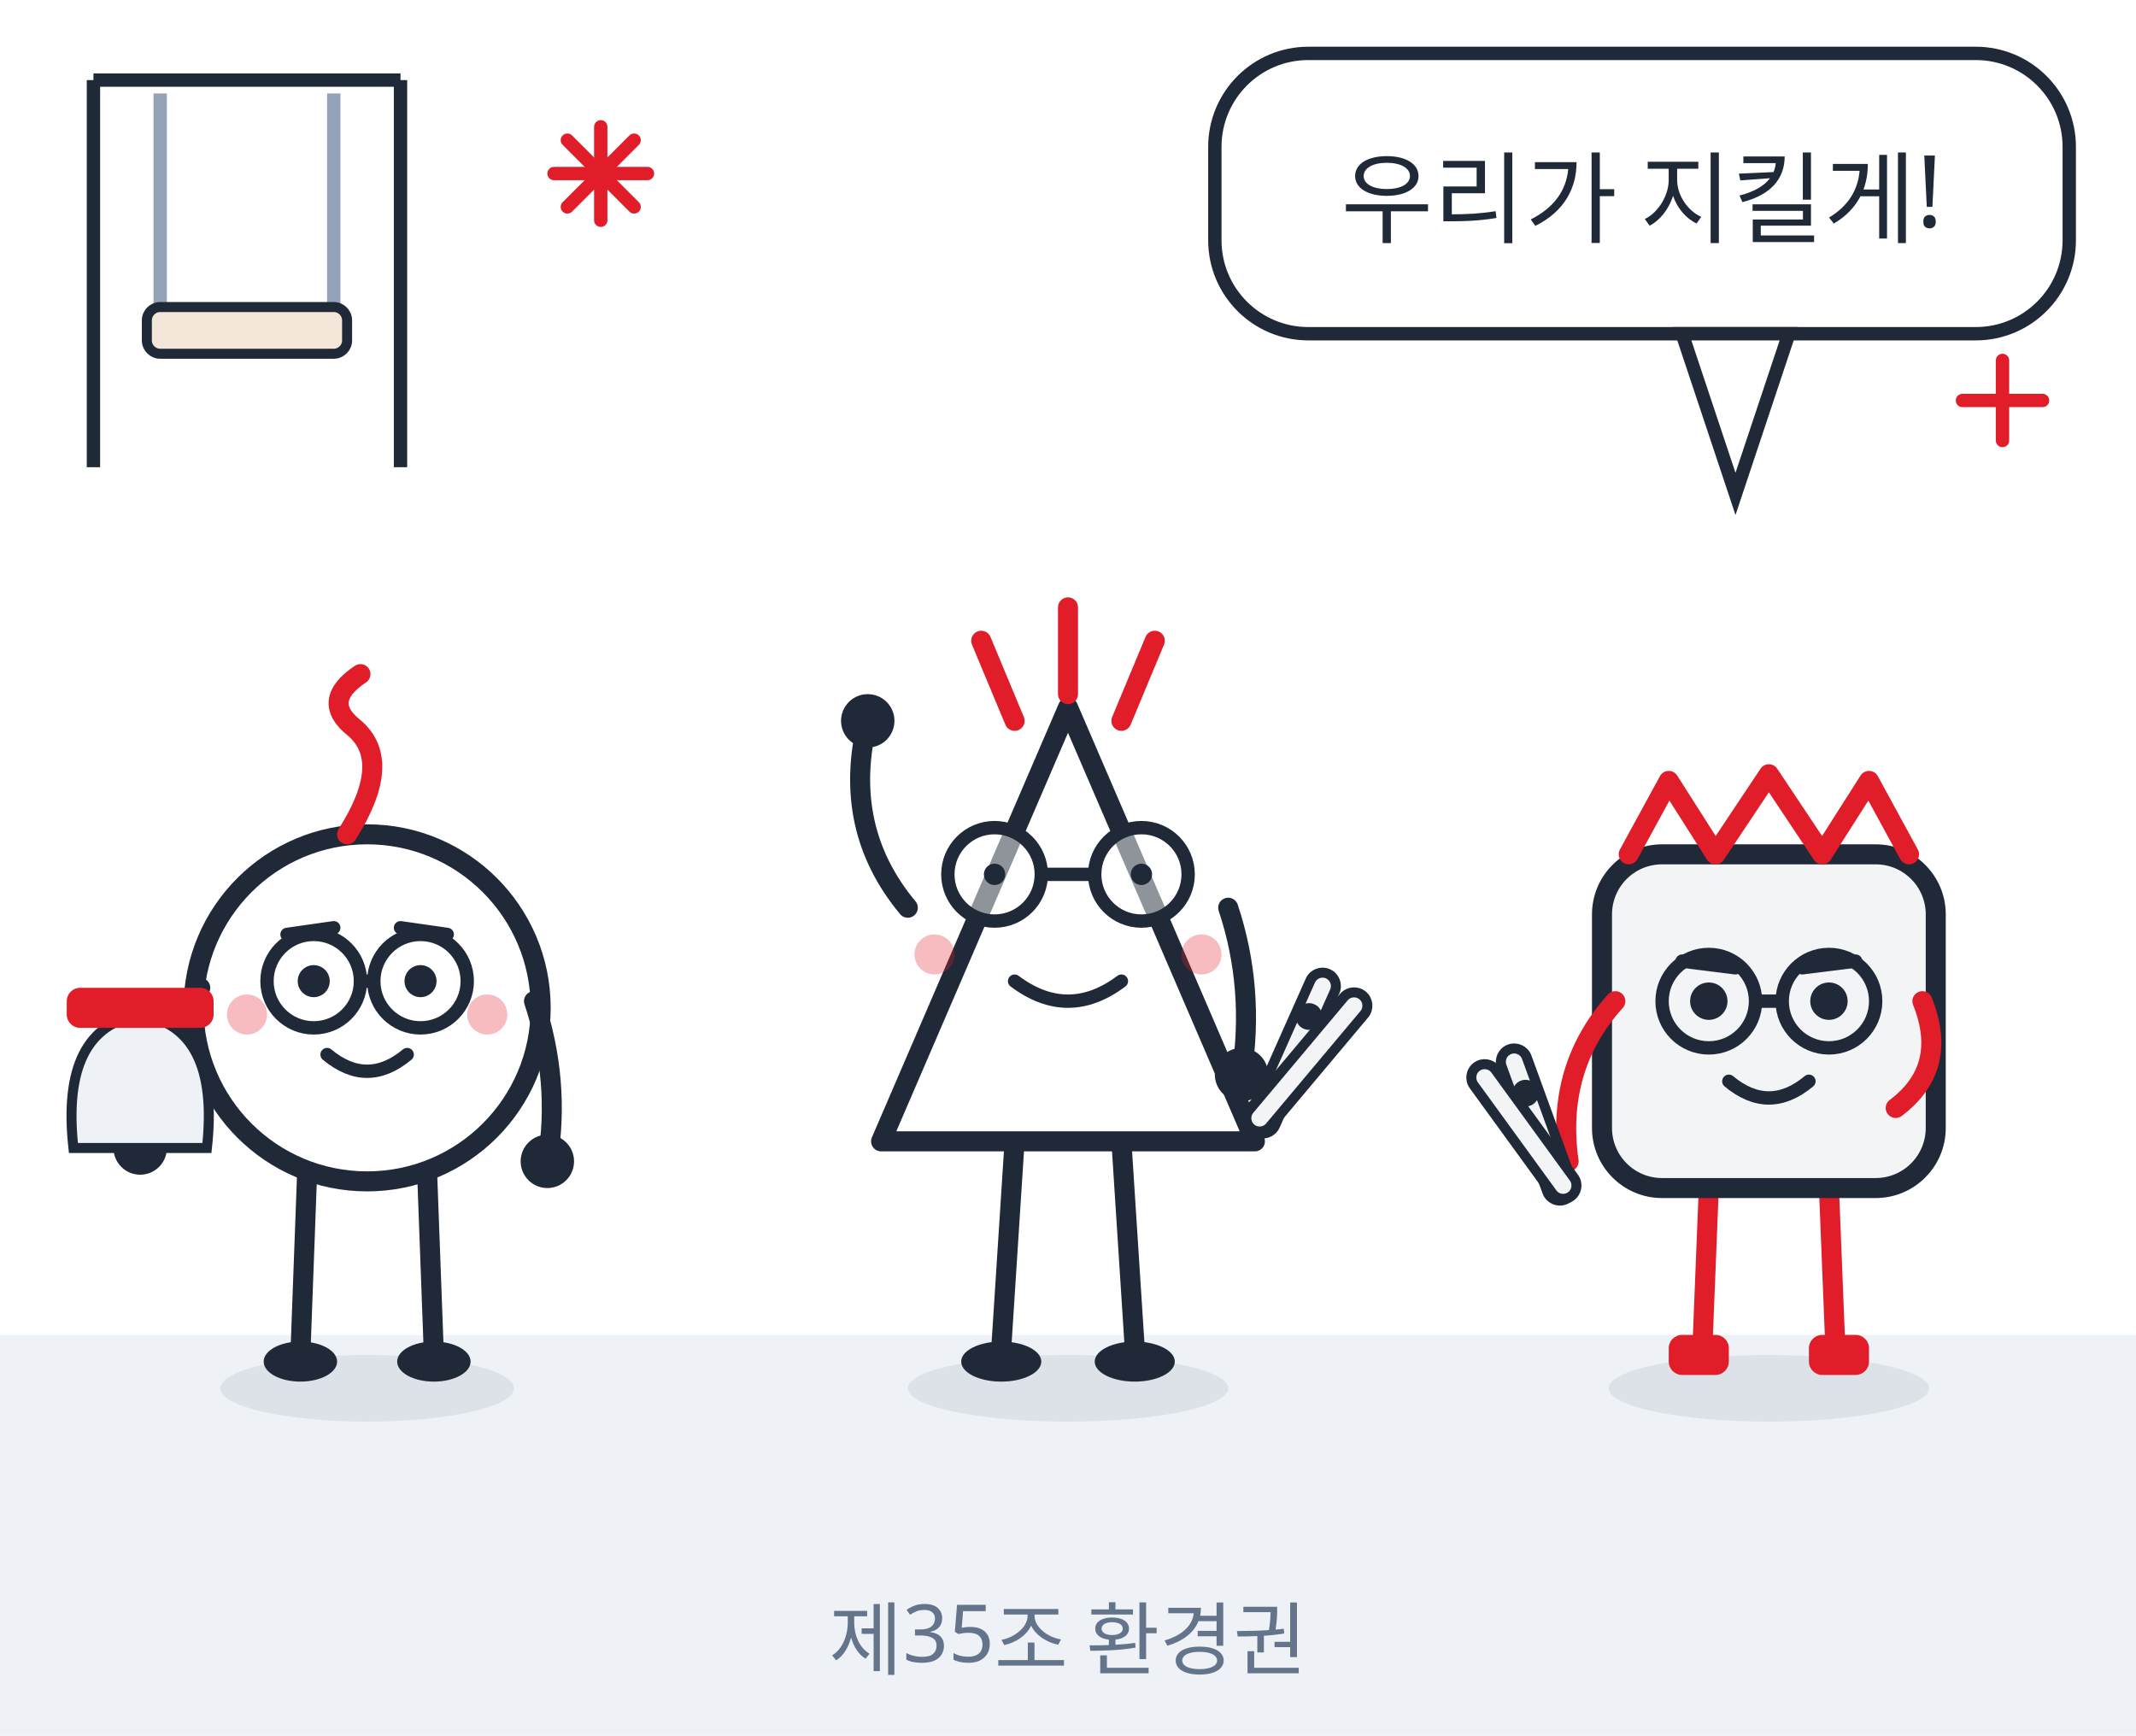
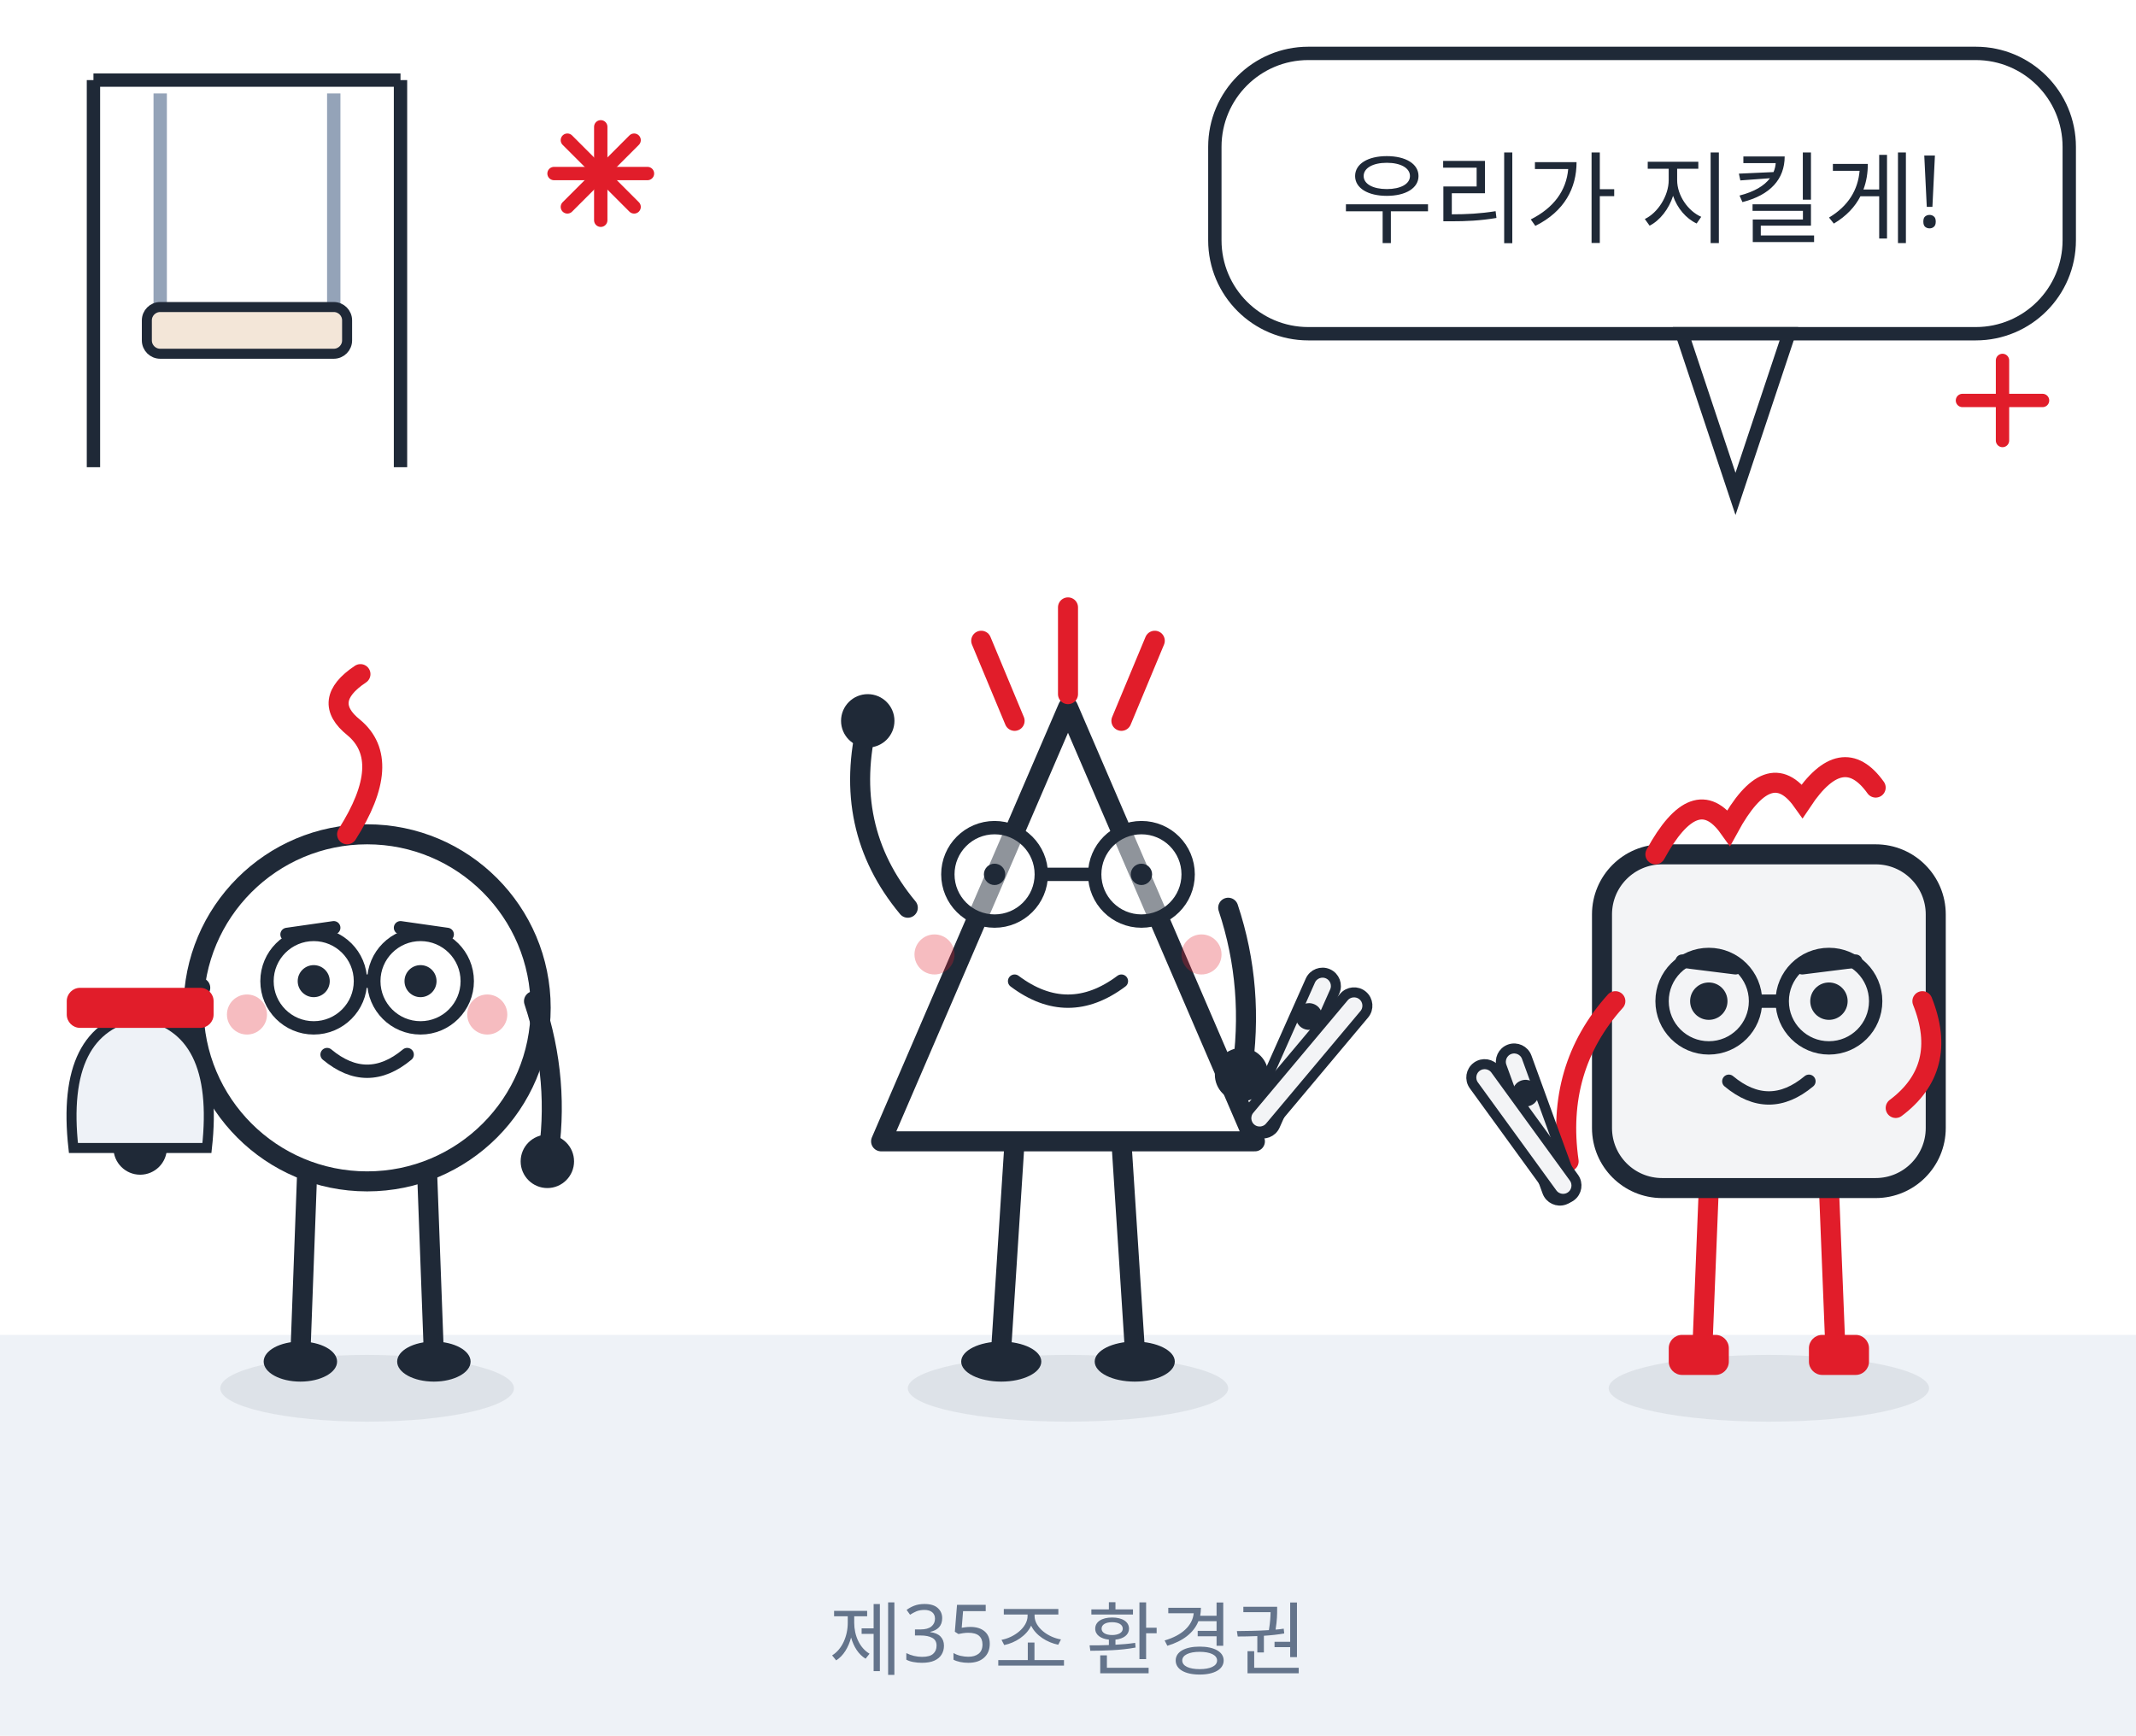
<svg xmlns="http://www.w3.org/2000/svg" viewBox="0 0 320 260" role="img" aria-label="셋이 집게와 봉투를 들고 함께 놀이터를 청소하는 장면">
  <rect width="320" height="260" fill="#ffffff" />
  <rect y="200" width="320" height="60" fill="#eef2f7" />
  <line x1="14" y1="12" x2="14" y2="70" stroke="#1f2937" stroke-width="2" />
  <line x1="60" y1="12" x2="60" y2="70" stroke="#1f2937" stroke-width="2" />
  <line x1="14" y1="12" x2="60" y2="12" stroke="#1f2937" stroke-width="2" />
  <line x1="24" y1="14" x2="24" y2="46" stroke="#94a3b8" stroke-width="2" />
  <line x1="50" y1="14" x2="50" y2="46" stroke="#94a3b8" stroke-width="2" />
  <rect x="22" y="46" width="30" height="7" rx="2" fill="#f3e6d8" stroke="#1f2937" stroke-width="1.5" />
  <g transform="translate(90,26)" stroke="#e11d2a" stroke-width="2" stroke-linecap="round">
    <line x1="0" y1="-7" x2="0" y2="7" />
    <line x1="-7" y1="0" x2="7" y2="0" />
    <line x1="-5" y1="-5" x2="5" y2="5" />
    <line x1="-5" y1="5" x2="5" y2="-5" />
  </g>
  <g transform="translate(300,60)" stroke="#e11d2a" stroke-width="2" stroke-linecap="round">
    <line x1="0" y1="-6" x2="0" y2="6" />
    <line x1="-6" y1="0" x2="6" y2="0" />
  </g>
  <g transform="translate(200,20)" stroke="#e11d2a" stroke-width="2" stroke-linecap="round">
    <line x1="0" y1="-5" x2="0" y2="5" />
    <line x1="-5" y1="0" x2="5" y2="0" />
  </g>
  <g transform="translate(55,206)">
    <ellipse cx="0" cy="2" rx="22" ry="5" fill="#1f2937" opacity="0.08" />
    <line x1="-9" y1="-30" x2="-10" y2="-3" stroke="#1f2937" stroke-width="3" stroke-linecap="round" />
    <line x1="9" y1="-30" x2="10" y2="-3" stroke="#1f2937" stroke-width="3" stroke-linecap="round" />
    <ellipse cx="-10" cy="-2" rx="5.5" ry="3" fill="#1f2937" />
    <ellipse cx="10" cy="-2" rx="5.5" ry="3" fill="#1f2937" />
    <circle cx="0" cy="-55" r="26" fill="#ffffff" stroke="#1f2937" stroke-width="3" />
    <path d="M -3,-81 Q 4,-92 -2,-97 Q -7,-101 -1,-105" stroke="#e11d2a" stroke-width="3" stroke-linecap="round" fill="none" />
    <path d="M -25,-58 Q -32,-48 -34,-34" stroke="#1f2937" stroke-width="3" stroke-linecap="round" fill="none" />
    <circle cx="-34" cy="-34" r="4" fill="#1f2937" />
    <path d="M 25,-56 Q 29,-44 27,-32" stroke="#1f2937" stroke-width="3" stroke-linecap="round" fill="none" />
    <circle cx="27" cy="-32" r="4" fill="#1f2937" />
    <path d="M -44,-34 Q -46,-52 -34,-54 Q -22,-52 -24,-34 Z" fill="#eef2f7" stroke="#1f2937" stroke-width="1.5" />
    <rect x="-45" y="-58" width="22" height="6" rx="2" fill="#e11d2a" />
    <circle cx="-18" cy="-54" r="3" fill="#e11d2a" opacity="0.3" />
    <circle cx="18" cy="-54" r="3" fill="#e11d2a" opacity="0.3" />
    <g fill="none" stroke="#1f2937" stroke-width="2">
      <circle cx="-8" cy="-59" r="7" />
      <circle cx="8" cy="-59" r="7" />
      <path d="M -1,-59 h2" />
    </g>
    <circle cx="-8" cy="-59" r="2.4" fill="#1f2937" />
    <circle cx="8" cy="-59" r="2.4" fill="#1f2937" />
    <line x1="-12" y1="-66" x2="-5" y2="-67" stroke="#1f2937" stroke-width="2" stroke-linecap="round" />
    <line x1="5" y1="-67" x2="12" y2="-66" stroke="#1f2937" stroke-width="2" stroke-linecap="round" />
    <path d="M -6,-48 Q 0,-43 6,-48" stroke="#1f2937" stroke-width="2" stroke-linecap="round" fill="none" />
  </g>
  <g transform="translate(160,206)">
    <ellipse cx="0" cy="2" rx="24" ry="5" fill="#1f2937" opacity="0.08" />
    <line x1="-8" y1="-35" x2="-10" y2="-4" stroke="#1f2937" stroke-width="3" stroke-linecap="round" />
    <line x1="8" y1="-35" x2="10" y2="-4" stroke="#1f2937" stroke-width="3" stroke-linecap="round" />
    <ellipse cx="-10" cy="-2" rx="6" ry="3" fill="#1f2937" />
    <ellipse cx="10" cy="-2" rx="6" ry="3" fill="#1f2937" />
    <polygon points="0,-100 -28,-35 28,-35" fill="#ffffff" stroke="#1f2937" stroke-width="3" stroke-linejoin="round" />
    <path d="M -8,-98 L -13,-110" stroke="#e11d2a" stroke-width="3" stroke-linecap="round" />
    <path d="M 0,-102 L 0,-115" stroke="#e11d2a" stroke-width="3" stroke-linecap="round" />
    <path d="M 8,-98 L 13,-110" stroke="#e11d2a" stroke-width="3" stroke-linecap="round" />
    <path d="M -24,-70 Q -34,-82 -30,-98" stroke="#1f2937" stroke-width="3" stroke-linecap="round" fill="none" />
    <circle cx="-30" cy="-98" r="4" fill="#1f2937" />
    <path d="M 24,-70 Q 28,-58 26,-45" stroke="#1f2937" stroke-width="3" stroke-linecap="round" fill="none" />
    <circle cx="26" cy="-45" r="4" fill="#1f2937" />
    <g transform="translate(30,-40) rotate(24)">
      <rect x="-2" y="-22" width="4" height="26" rx="2" fill="#f3f4f6" stroke="#1f2937" stroke-width="1.5" />
      <rect x="-2" y="-22" width="4" height="26" rx="2" fill="#f3f4f6" stroke="#1f2937" stroke-width="1.5" transform="rotate(16)" />
      <circle cx="0" cy="-15" r="2" fill="#1f2937" />
    </g>
    <circle cx="-11" cy="-75" r="7" fill="#ffffff" fill-opacity="0.5" stroke="#1f2937" stroke-width="2" />
    <circle cx="11" cy="-75" r="7" fill="#ffffff" fill-opacity="0.5" stroke="#1f2937" stroke-width="2" />
    <line x1="-4" y1="-75" x2="4" y2="-75" stroke="#1f2937" stroke-width="2" />
    <circle cx="-11" cy="-75" r="1.6" fill="#1f2937" />
    <circle cx="11" cy="-75" r="1.6" fill="#1f2937" />
    <circle cx="-20" cy="-63" r="3" fill="#e11d2a" opacity="0.3" />
    <circle cx="20" cy="-63" r="3" fill="#e11d2a" opacity="0.3" />
    <path d="M -8,-59 Q 0,-53 8,-59" stroke="#1f2937" stroke-width="2" stroke-linecap="round" fill="none" />
  </g>
  <g transform="translate(265,206)">
    <ellipse cx="0" cy="2" rx="24" ry="5" fill="#1f2937" opacity="0.08" />
    <line x1="-9" y1="-28" x2="-10" y2="-3" stroke="#e11d2a" stroke-width="3" stroke-linecap="round" />
    <line x1="9" y1="-28" x2="10" y2="-3" stroke="#e11d2a" stroke-width="3" stroke-linecap="round" />
    <rect x="-15" y="-6" width="9" height="6" rx="2" fill="#e11d2a" />
    <rect x="6" y="-6" width="9" height="6" rx="2" fill="#e11d2a" />
    <rect x="-25" y="-78" width="50" height="50" rx="9" fill="#f3f4f6" stroke="#1f2937" stroke-width="3" />
-     <polyline points="-21,-78 -15,-89 -8,-78 0,-90 8,-78 15,-89 21,-78" fill="none" stroke="#e11d2a" stroke-width="3" stroke-linejoin="round" stroke-linecap="round" />
+     <path d="M -17,-78 q6,-11 11,-4 q6,-11 11,-4 q6,-9 11,-2" fill="none" stroke="#e11d2a" stroke-width="3" stroke-linecap="round" />
    <path d="M -23,-56 Q -32,-46 -30,-32" stroke="#e11d2a" stroke-width="3" stroke-linecap="round" fill="none" />
    <path d="M 23,-56 Q 27,-46 19,-40" stroke="#e11d2a" stroke-width="3" stroke-linecap="round" fill="none" />
    <g transform="translate(-32,-30) rotate(-20)">
      <rect x="-2" y="-20" width="4" height="24" rx="2" fill="#f3f4f6" stroke="#1f2937" stroke-width="1.5" />
      <rect x="-2" y="-20" width="4" height="24" rx="2" fill="#f3f4f6" stroke="#1f2937" stroke-width="1.5" transform="rotate(-16)" />
      <circle cx="0" cy="-13" r="2" fill="#1f2937" />
    </g>
    <g fill="none" stroke="#1f2937" stroke-width="2">
      <circle cx="-9" cy="-56" r="7" />
      <circle cx="9" cy="-56" r="7" />
      <path d="M -2,-56 h4" />
    </g>
    <circle cx="-9" cy="-56" r="2.8" fill="#1f2937" />
    <circle cx="9" cy="-56" r="2.8" fill="#1f2937" />
    <line x1="-13" y1="-62" x2="-5" y2="-61" stroke="#1f2937" stroke-width="2" stroke-linecap="round" />
    <line x1="5" y1="-61" x2="13" y2="-62" stroke="#1f2937" stroke-width="2" stroke-linecap="round" />
    <path d="M -6,-44 Q 0,-39 6,-44" stroke="#1f2937" stroke-width="2" stroke-linecap="round" fill="none" />
  </g>
  <rect x="182" y="8" width="128" height="42" rx="14" fill="#ffffff" stroke="#1f2937" stroke-width="2" />
  <polygon points="252,50 268,50 260,74" fill="#ffffff" stroke="#1f2937" stroke-width="2" />
  <text x="246" y="30" text-anchor="middle" dominant-baseline="middle" font-family="'Pretendard', sans-serif" font-size="15" fill="#1f2937">우리가 지킬게!</text>
  <text x="160" y="250" text-anchor="middle" font-family="'Pretendard', sans-serif" font-size="12" fill="#64748b">제35조 환경권</text>
</svg>
